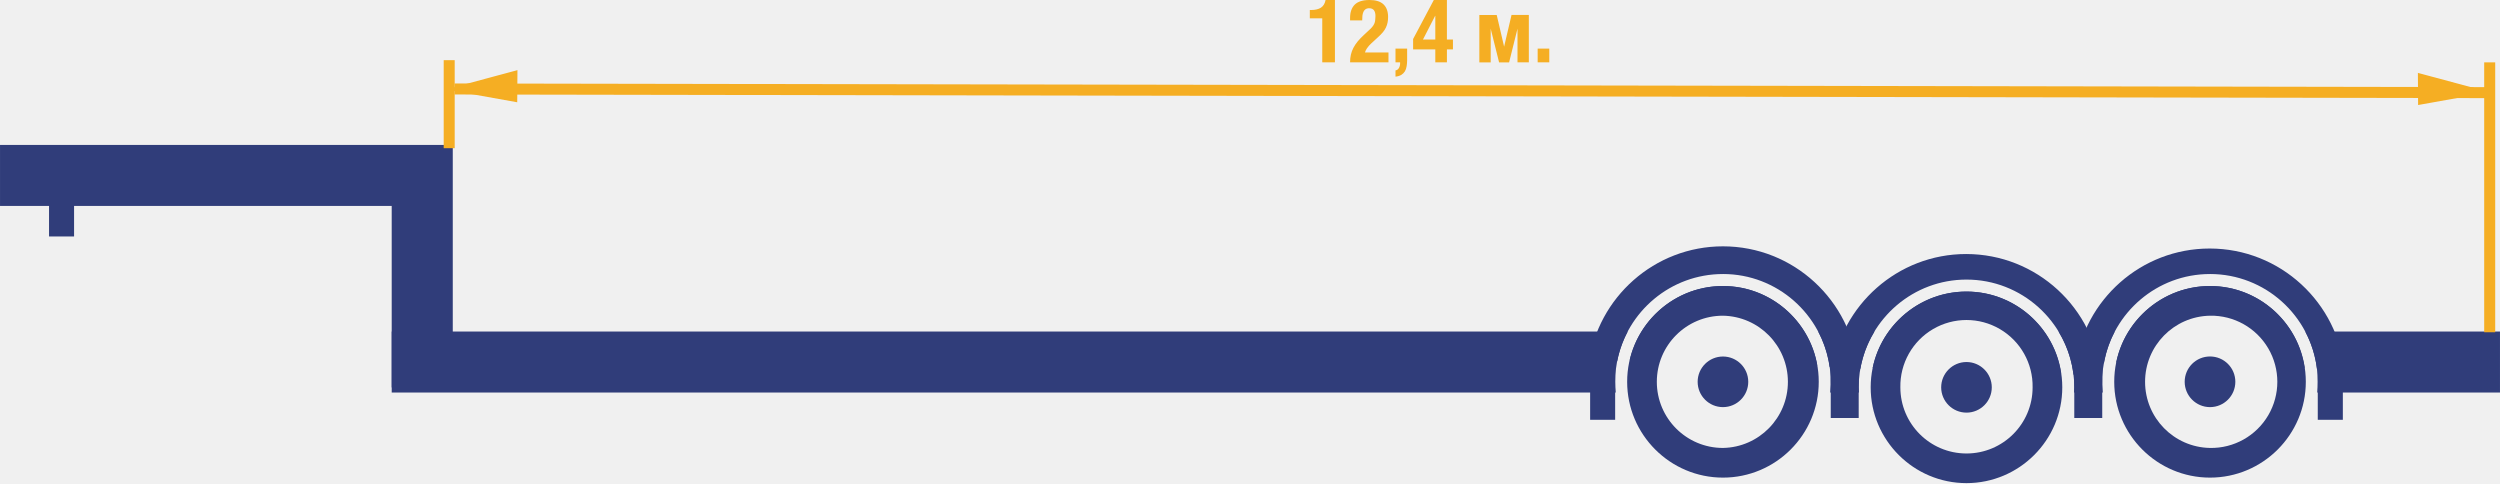
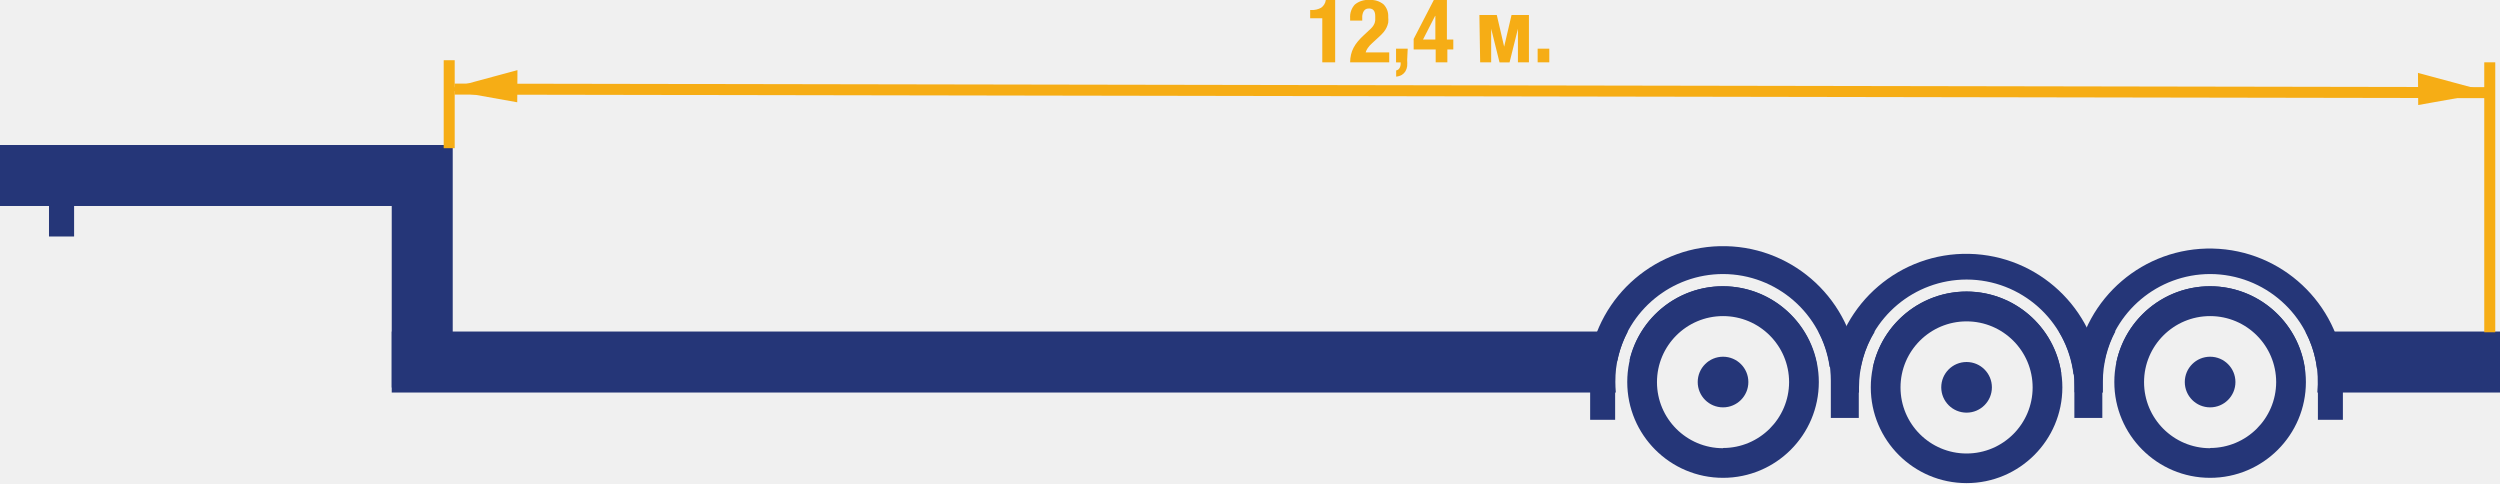
- <svg xmlns="http://www.w3.org/2000/svg" viewBox="0 0 227.078 43.883" height="58.51" width="302.771">
-   <path d="M225.117 31.809c.617 0 1.117-.118 1.117.5 0 .613-.5.5-1.117.5h-2.148c-.614 0-1.114.113-1.114-.5 0-.618.5-.5 1.114-.5zm0 0" fill="#fff" />
-   <path d="M35.578 13.164H0v5.543h4.453v2.774h2.274v-2.774h28.851v16.488h5.547v-22.03zm0 0" fill="#303d7a" />
-   <path d="M146.707 34.68a9.73 9.73 0 0 1 1.14-4.567H35.579v5.543h111.18a10.04 10.04 0 0 1-.051-.976m62.682-4.567a9.726 9.726 0 0 1 1.137 4.567c0 .328-.015.656-.047.976h16.598v-5.543zm-18.394 5.543a9.726 9.726 0 0 1 1.09-5.543h-5.11a9.706 9.706 0 0 1 1.434 5.07c0 .16-.016.313-.023.473zm-22.144 0c-.008-.16-.024-.312-.024-.472 0-1.86.527-3.59 1.434-5.07h-5.11a9.726 9.726 0 0 1 1.086 5.542zm0 0" fill="#303d7a" />
-   <path d="M200.738 24.89c5.008 0 9.14 3.778 9.715 8.633.836.082 1.672.157 2.508.247-.563-6.266-5.84-11.196-12.254-11.196-6.227 0-11.387 4.649-12.191 10.66a64.36 64.36 0 0 1 2.59-.242c.804-4.597 4.812-8.101 9.632-8.101" fill="#303d7a" />
-   <path d="M200.738 25.98c-4.195 0-7.707 2.985-8.52 6.946.5-.031 1.005-.07 1.509-.09.886-3.024 3.68-5.234 6.98-5.234 3.457 0 6.355 2.421 7.09 5.66.515.043 1.027.101 1.539.152-.617-4.2-4.23-7.434-8.598-7.434" fill="#303d7a" />
-   <path d="M200.738 40.688a6.007 6.007 0 0 1 0-12.012 6.007 6.007 0 1 1 0 12.012m0-14.708c-4.797 0-8.699 3.903-8.699 8.7 0 4.8 3.902 8.703 8.7 8.703 4.796 0 8.702-3.902 8.702-8.703 0-4.797-3.902-8.7-8.703-8.7" fill="#303d7a" />
-   <path d="M202.496 34.68c0 .972-.789 1.754-1.758 1.754a1.754 1.754 0 1 1 0-3.508c.969 0 1.758.785 1.758 1.754" fill="#303d7a" />
-   <path d="M200.738 36.98a2.305 2.305 0 0 1-2.3-2.3 2.301 2.301 0 0 1 4.602 0 2.303 2.303 0 0 1-2.302 2.3m-22.121-11.585c5.008 0 9.14 3.777 9.719 8.632.832.082 1.668.157 2.504.246-.563-6.27-5.84-11.199-12.25-11.199-6.227 0-11.387 4.653-12.192 10.66.86-.093 1.723-.175 2.586-.242.805-4.594 4.813-8.097 9.633-8.097" fill="#303d7a" />
-   <path d="M178.617 26.484c-4.195 0-7.707 2.985-8.52 6.942.505-.028 1.008-.067 1.512-.086.883-3.024 3.676-5.238 6.98-5.238 3.458 0 6.352 2.425 7.09 5.664.512.043 1.024.101 1.536.152-.613-4.2-4.23-7.434-8.598-7.434" fill="#303d7a" />
-   <path d="M178.617 41.191a6.007 6.007 0 0 1-6.004-6.007 6.007 6.007 0 1 1 12.012 0 6.007 6.007 0 0 1-6.008 6.007m0-14.707c-4.797 0-8.7 3.903-8.7 8.7 0 4.797 3.903 8.699 8.7 8.699 4.797 0 8.703-3.902 8.703-8.7 0-4.796-3.902-8.699-8.703-8.699" fill="#303d7a" />
-   <path d="M180.375 35.184a1.756 1.756 0 0 1-3.512 0 1.756 1.756 0 0 1 3.512 0" fill="#303d7a" />
-   <path d="M178.617 37.48a2.3 2.3 0 0 1-2.297-2.296 2.304 2.304 0 0 1 2.297-2.301c1.27 0 2.3 1.035 2.3 2.3a2.301 2.301 0 0 1-2.3 2.298M156.5 25.98c-4.125 0-7.582 2.887-8.473 6.747.496-.032.992-.067 1.492-.086.883-3.02 3.676-5.239 6.981-5.239 3.457 0 6.352 2.426 7.09 5.664.492.043.984.102 1.476.145-.699-4.098-4.27-7.23-8.566-7.23" fill="#303d7a" />
-   <path d="M156.5 24.89c4.937 0 9.02 3.676 9.684 8.434.855.082 1.71.157 2.566.25-.563-6.265-5.84-11.199-12.25-11.199-6.227 0-11.387 4.652-12.191 10.664a71.37 71.37 0 0 1 2.585-.246c.883-4.496 4.852-7.902 9.606-7.902" fill="#303d7a" />
-   <path d="M156.5 40.688a6.007 6.007 0 0 1-6.008-6.008 6.004 6.004 0 0 1 6.008-6.004 6.007 6.007 0 0 1 0 12.012m0-14.708c-4.797 0-8.703 3.903-8.703 8.7 0 4.8 3.906 8.703 8.703 8.703 4.797 0 8.7-3.902 8.7-8.703 0-4.797-3.903-8.7-8.7-8.7" fill="#303d7a" />
-   <path d="M158.254 34.68c0 .972-.785 1.754-1.754 1.754a1.754 1.754 0 1 1 1.754-1.754" fill="#303d7a" />
-   <path d="M156.5 36.98a2.3 2.3 0 0 1-2.3-2.3 2.301 2.301 0 0 1 2.3-2.297 2.3 2.3 0 0 1 2.297 2.297 2.3 2.3 0 0 1-2.297 2.3m-9.793 1.153h-2.273V32.59h2.273zm66.098 0h-2.278V32.59h2.278zm-43.977-.168h-2.539v-5.543h2.54zm22.122 0h-2.54v-5.543h2.54zm0 0" fill="#303d7a" />
-   <path d="M41.3 13.461h-1V5.465h1zM226.644 30.18h-1V5.664h1zm0 0" fill="#f5ae23" />
-   <path d="M226.144 8.914L41.285 8.582v-1l184.86.332zm0 0" fill="#f5ae23" />
-   <path d="M46.98 9.29l-6.503-1.165L47 6.371zm172.66.25l6.504-1.165-6.523-1.754zm-99.538-7.876h-1.13V.91h.102c.387 0 .688-.07.91-.215.22-.144.36-.375.418-.695h.852v5.664h-1.152zm2.527 4c0-.25.023-.484.074-.703.05-.219.129-.43.234-.625.102-.2.235-.39.391-.582a5.99 5.99 0 0 1 .547-.57l.465-.434c.129-.11.23-.215.308-.312.079-.094.137-.192.18-.286.043-.097.07-.199.082-.312a2.84 2.84 0 0 0 .024-.383c0-.473-.188-.707-.563-.707a.576.576 0 0 0-.34.09.583.583 0 0 0-.191.238 1.284 1.284 0 0 0-.09.352c-.012.133-.02.277-.02.425h-1.101v-.214c0-.532.14-.934.422-1.22.285-.28.73-.421 1.336-.421.578 0 1.004.133 1.28.398.278.27.415.649.415 1.145 0 .184-.016.352-.047.508a1.948 1.948 0 0 1-.422.871c-.113.137-.25.277-.41.422l-.64.59a2.636 2.636 0 0 0-.399.453 1.314 1.314 0 0 0-.184.379h2.137v.898zm5.183-.207c0 .195-.015.383-.046.563-.028.18-.082.332-.16.464a1.057 1.057 0 0 1-.325.32 1.294 1.294 0 0 1-.527.157v-.563a.433.433 0 0 0 .312-.222.812.812 0 0 0 .106-.41v-.102h-.418v-1.25h1.058zm2.543-4.019L129.25 3.59h1.121V1.438zM130.235 0h1.19v3.59h.548v.898h-.547v1.176h-1.055V4.488h-2.016v-.945zm4.136 1.36h1.578l.672 2.878.672-2.879h1.574v4.305h-1.031V2.605l-.762 3.06h-.91l-.762-3.06v3.06h-1.031zm6.352 4.304h-1.055v-1.25h1.055zm0 0" fill="#f5ae23" />
+ <svg xmlns="http://www.w3.org/2000/svg" viewBox="0 0 227.07 43.89">
+   <defs>
+     <style>.cls-1{fill:#fff}.cls-2{fill:#253678}.cls-3{fill:#f6ad15}</style>
+   </defs>
+   <g id="Слой_2" data-name="Слой 2">
+     <g id="Слой_1-2" data-name="Слой 1">
+       <path class="cls-1" d="M225.12 31.81c.62 0 1.11-.12 1.11.5 0 .61-.5.5-1.11.5H223c-.61 0-1.11.11-1.11-.5 0-.62.5-.5 1.11-.5z" />
+       <path class="cls-2" d="M35.58 13.17H0v5.54h4.45v2.77h2.28v-2.77h28.85V35.2h5.54V13.17h-5.54z" />
+       <path class="cls-2" d="M146.71 34.68a9.72 9.72 0 0 1 1.14-4.57H35.58v5.54h111.18a9.73 9.73 0 0 1-.05-.97zm62.68-4.57a9.72 9.72 0 0 1 1.09 5.54h16.6v-5.54zM191 35.66v-1a9.72 9.72 0 0 1 1.14-4.57H187a9.72 9.72 0 0 1 1.43 5.07v.47zm-22.15 0v-.47a9.71 9.71 0 0 1 1.43-5.07h-5.11a9.72 9.72 0 0 1 1.14 4.57v1z" />
+       <path class="cls-2" d="M200.74 24.89a9.8 9.8 0 0 1 9.71 8.63l2.51.25a12.3 12.3 0 0 0-24.44-.54q1.29-.15 2.59-.24a9.8 9.8 0 0 1 9.63-8.1z" />
+       <path class="cls-2" d="M200.74 26a8.71 8.71 0 0 0-8.52 6.95l1.51-.09a7.27 7.27 0 0 1 14.07.43l1.54.15a8.71 8.71 0 0 0-8.6-7.44z" />
+       <path class="cls-2" d="M200.74 26a8.7 8.7 0 1 0 8.7 8.7 8.71 8.71 0 0 0-8.7-8.7zm0 14.71a6 6 0 1 1 6-6 6 6 0 0 1-6 5.98z" />
+       <circle class="cls-2" cx="200.74" cy="34.68" r="1.75" />
+       <path class="cls-2" d="M200.74 37a2.3 2.3 0 1 1 2.3-2.3 2.3 2.3 0 0 1-2.3 2.3zm-22.12-11.61a9.8 9.8 0 0 1 9.71 8.61l2.51.25a12.3 12.3 0 0 0-24.44-.54q1.29-.15 2.59-.24a9.8 9.8 0 0 1 9.63-8.08z" />
+       <path class="cls-2" d="M178.62 26.48a8.71 8.71 0 0 0-8.52 6.94l1.51-.09a7.27 7.27 0 0 1 14.07.43l1.54.15a8.71 8.71 0 0 0-8.6-7.43z" />
+       <path class="cls-2" d="M178.62 26.48a8.7 8.7 0 1 0 8.7 8.7 8.71 8.71 0 0 0-8.7-8.7zm0 14.71a6 6 0 1 1 6-6 6 6 0 0 1-6 6z" />
+       <circle class="cls-2" cx="178.62" cy="35.18" r="1.75" />
+       <path class="cls-2" d="M178.62 37.48a2.3 2.3 0 1 1 2.3-2.3 2.3 2.3 0 0 1-2.3 2.3zM156.5 26a8.71 8.71 0 0 0-8.5 6.73l1.49-.09a7.27 7.27 0 0 1 14.07.43l1.48.15A8.71 8.71 0 0 0 156.5 26z" />
+       <path class="cls-2" d="M156.5 24.89a9.8 9.8 0 0 1 9.68 8.43l2.57.25a12.3 12.3 0 0 0-24.44-.57q1.29-.15 2.59-.24a9.8 9.8 0 0 1 9.6-7.87z" />
+       <path class="cls-2" d="M156.5 26a8.7 8.7 0 1 0 8.7 8.7 8.71 8.71 0 0 0-8.7-8.7zm0 14.71a6 6 0 1 1 6-6 6 6 0 0 1-6 5.98z" />
+       <circle class="cls-2" cx="156.5" cy="34.68" r="1.75" />
+       <path class="cls-2" d="M156.5 37a2.3 2.3 0 1 1 2.3-2.3 2.3 2.3 0 0 1-2.3 2.3zm-12.07-4.41h2.27v5.54h-2.27zm66.1 0h2.27v5.54h-2.27zm-44.24-.17h2.54v5.54h-2.54zm22.12 0h2.54v5.54h-2.54z" />
+       <path class="cls-3" d="M40.3 5.47h1v7.99h-1zm185.34.19h1v24.52h-1z" />
+       <path class="cls-3" transform="rotate(-89.9 133.714 8.25)" d="M133.21-84.18h1v184.86h-1z" />
+       <path class="cls-3" d="M46.98 9.29l-6.5-1.16L47 6.37l-.02 2.92zm172.66.25l6.5-1.16-6.52-1.76.02 2.92zM120.1 1.66H119V.91h.1a1.65 1.65 0 0 0 .9-.21 1 1 0 0 0 .42-.7h.85v5.66h-1.17zm2.53 4a3.11 3.11 0 0 1 .08-.7 2.56 2.56 0 0 1 .23-.62 3.35 3.35 0 0 1 .39-.58 6 6 0 0 1 .55-.57l.46-.43a2.57 2.57 0 0 0 .31-.31 1.32 1.32 0 0 0 .18-.29 1.09 1.09 0 0 0 .08-.31 3.33 3.33 0 0 0 0-.38q0-.7-.56-.7a.58.58 0 0 0-.34.09.58.58 0 0 0-.19.24 1.13 1.13 0 0 0-.09.35 4.16 4.16 0 0 0 0 .42h-1.1v-.23a1.65 1.65 0 0 1 .42-1.22 1.83 1.83 0 0 1 1.34-.42 1.79 1.79 0 0 1 1.28.4 1.51 1.51 0 0 1 .42 1.14 2.53 2.53 0 0 1 0 .51 1.9 1.9 0 0 1-.15.45 2.06 2.06 0 0 1-.27.42 4 4 0 0 1-.41.42l-.64.59a2.37 2.37 0 0 0-.4.45 1.3 1.3 0 0 0-.18.38h2.14v.9zm5.18-.2a3.48 3.48 0 0 1 0 .56 1.27 1.27 0 0 1-.16.46 1 1 0 0 1-.32.32 1.25 1.25 0 0 1-.52.16V6.4a.44.44 0 0 0 .31-.22.82.82 0 0 0 .1-.41v-.1h-.42V4.42h1.06zM130.23 0h1.19v3.59h.58v.9h-.54v1.17h-1.06V4.49h-2v-.95zm.12 1.44l-1.1 2.15h1.12V1.44zm4.02-.08h1.58l.67 2.88.67-2.88h1.58v4.3h-1V2.61l-.76 3.06h-.91l-.76-3.06v3.05h-1zm6.35 4.3h-1.06V4.42h1.06z" />
+     </g>
+   </g>
</svg>
